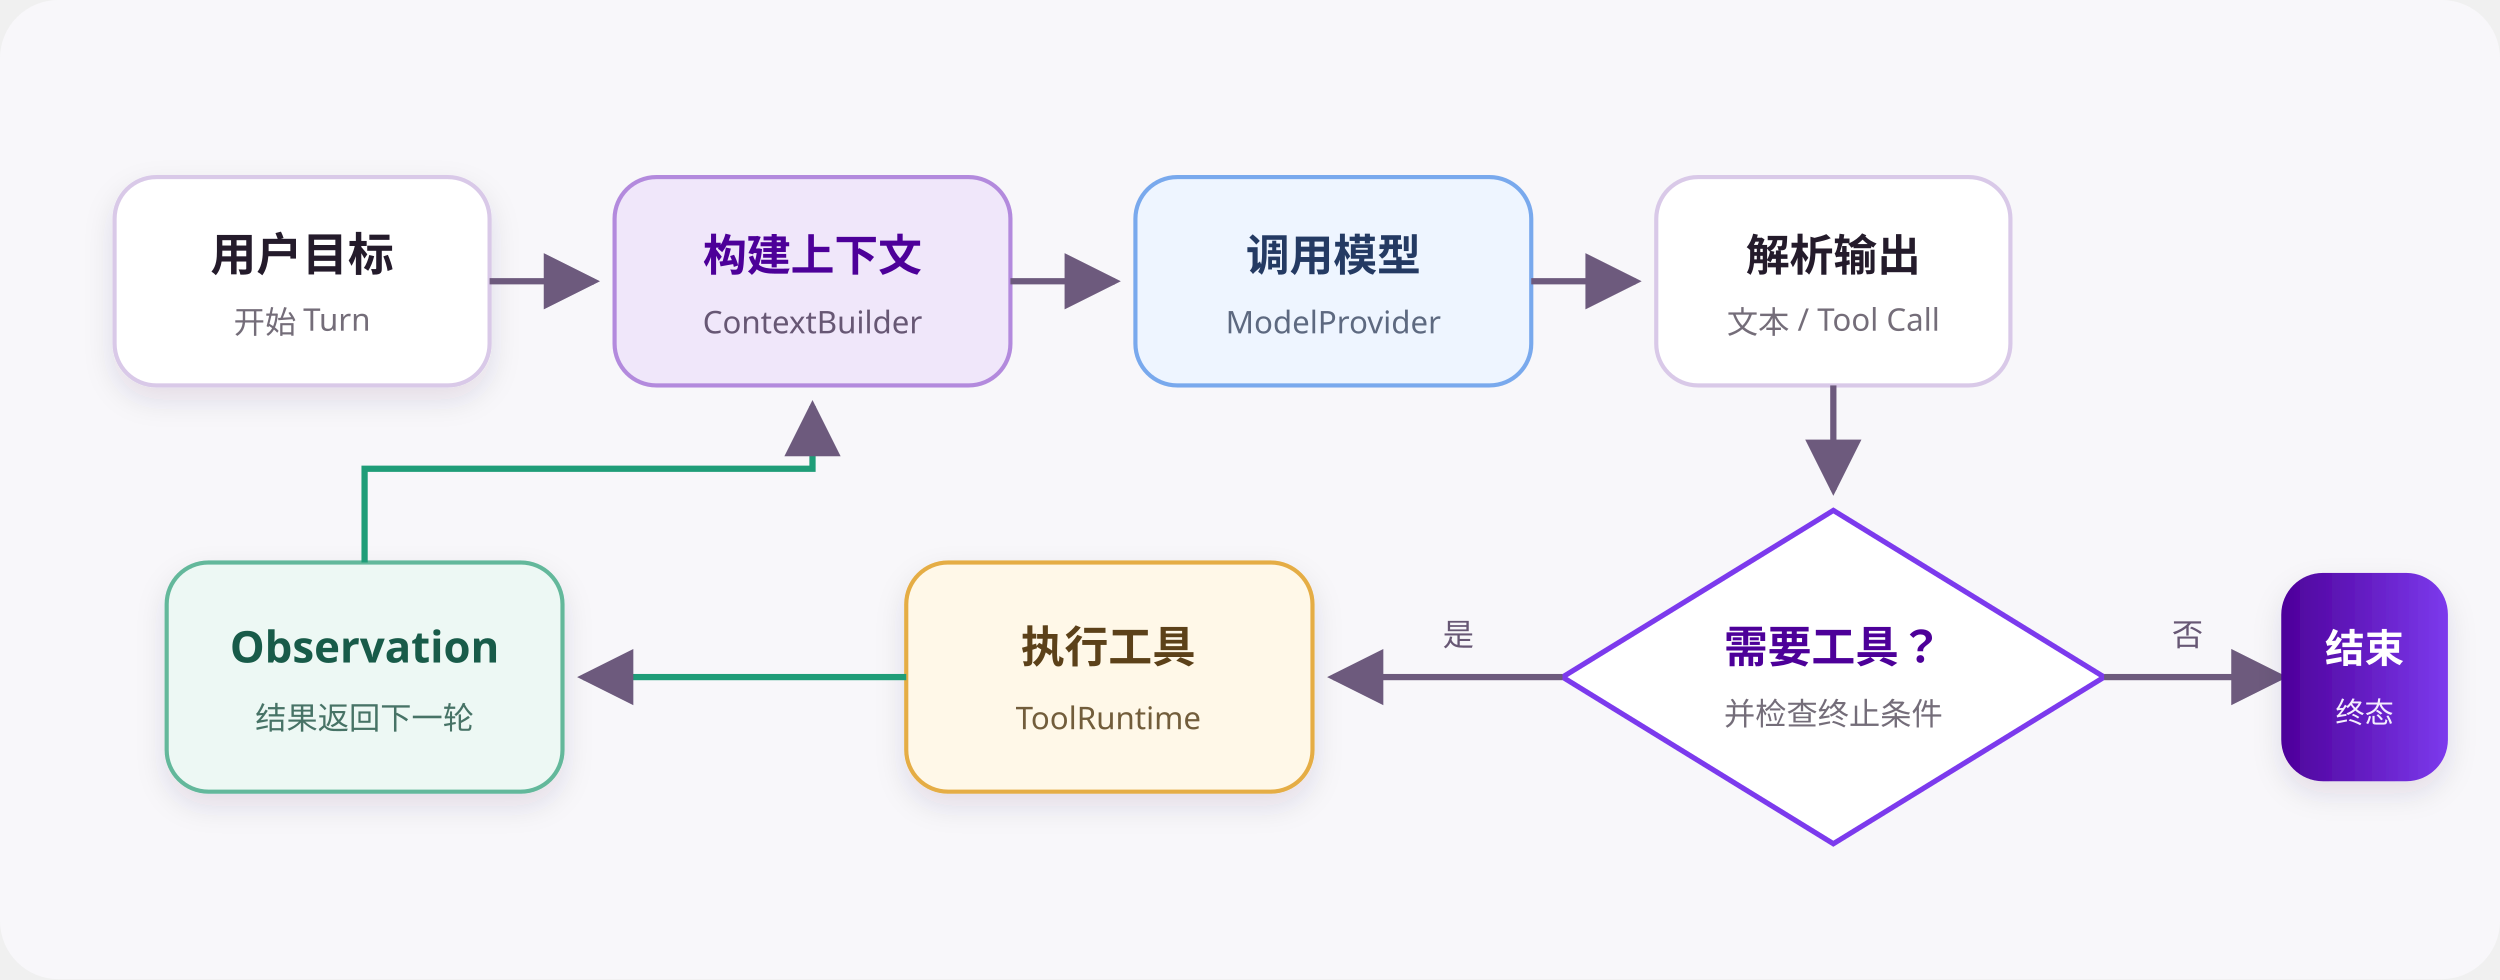
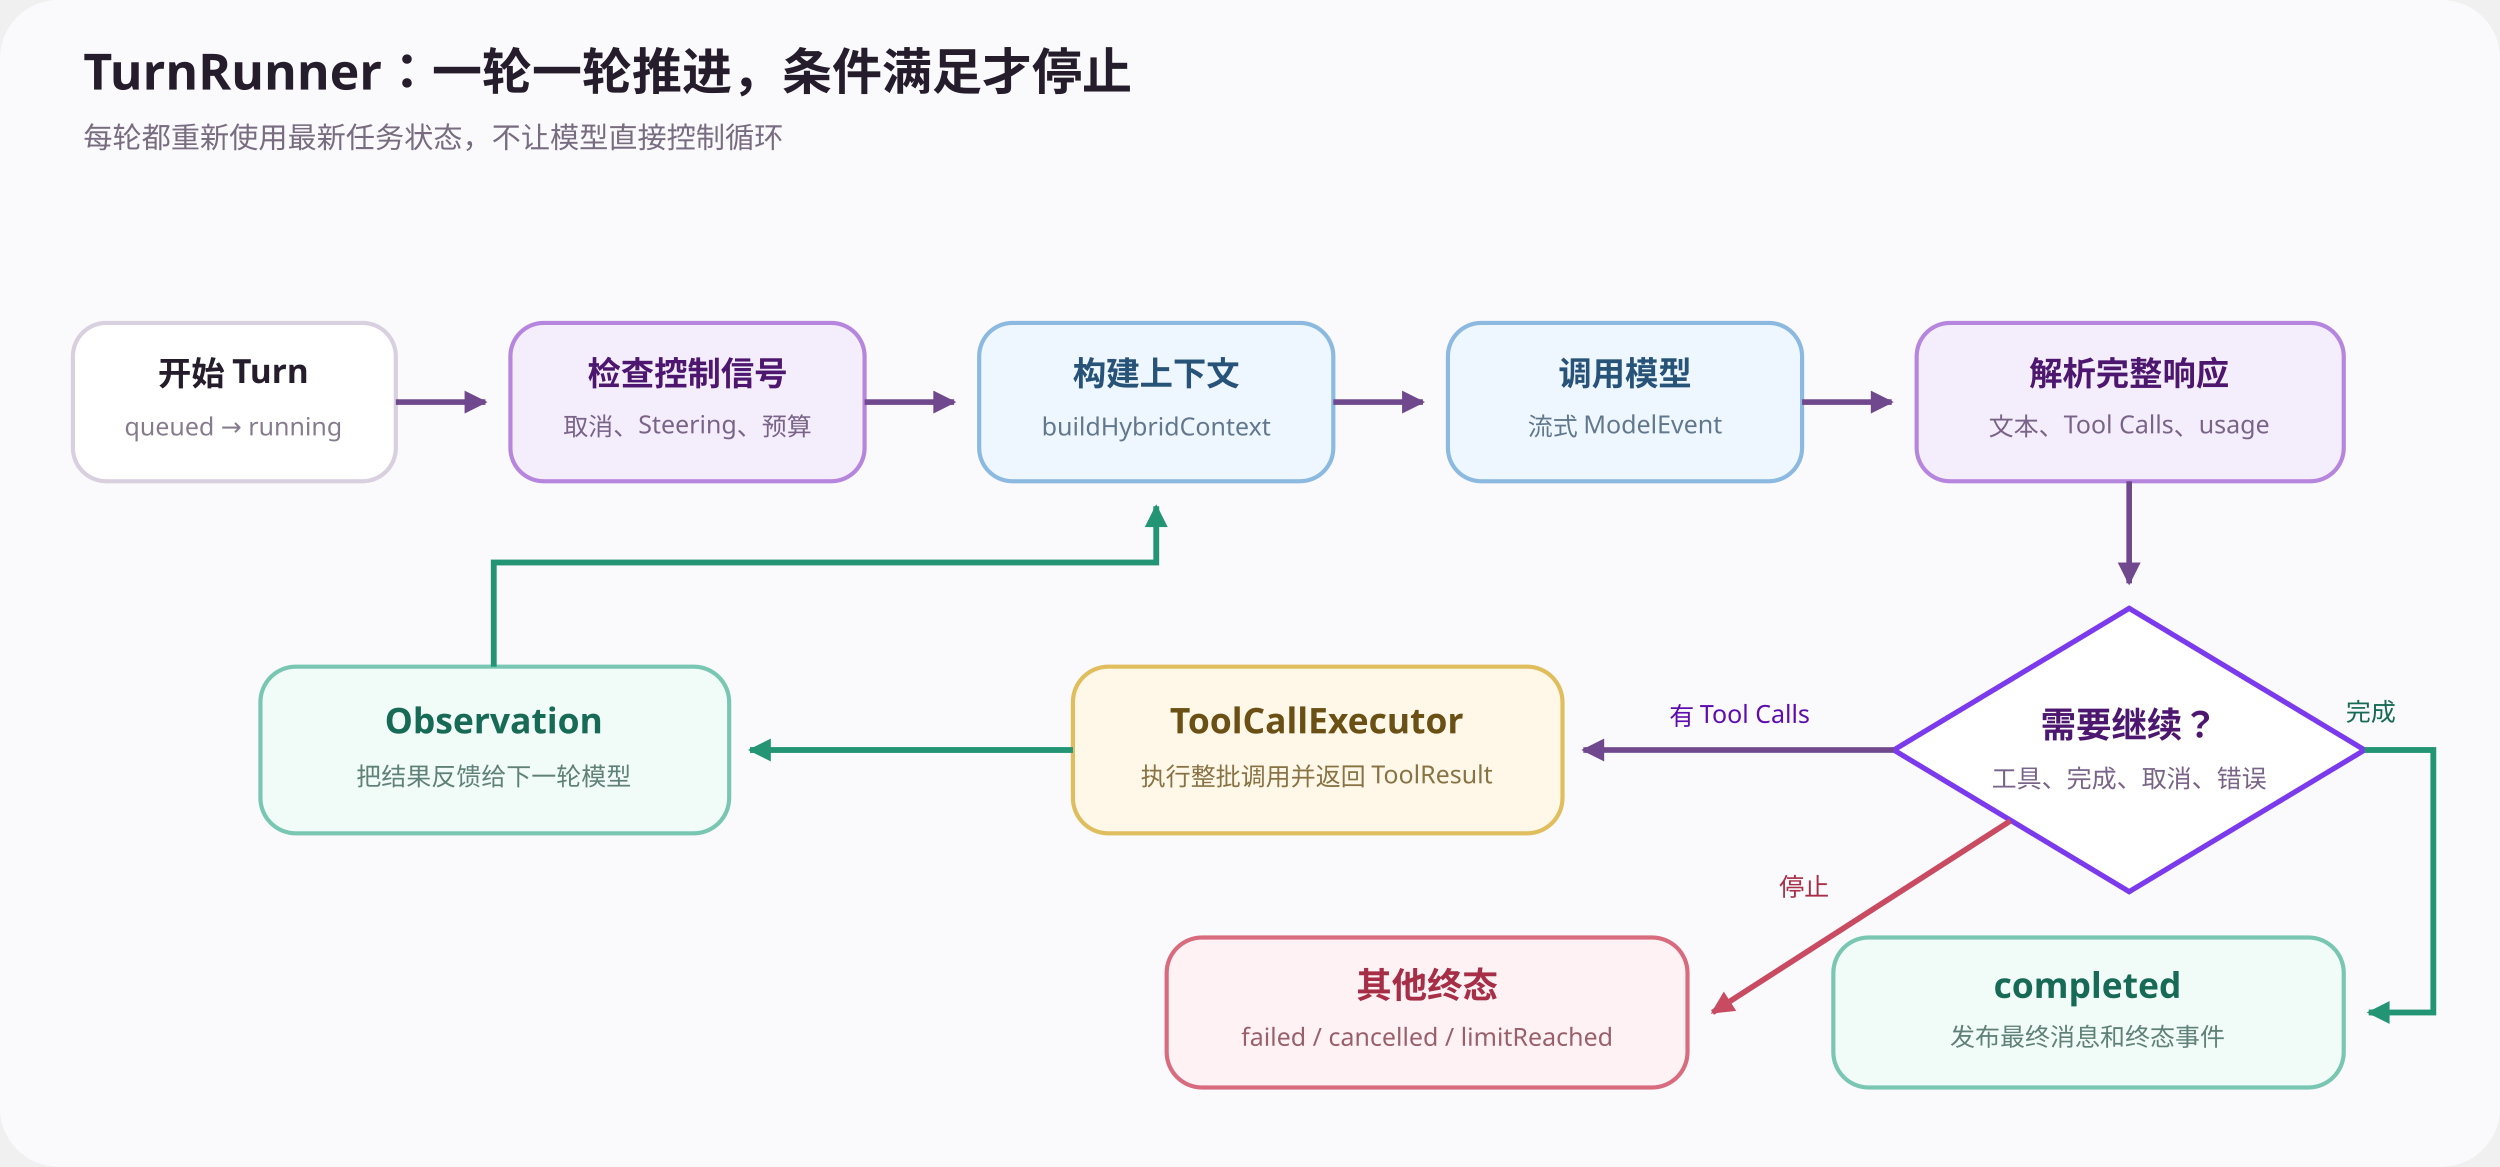
- <svg xmlns="http://www.w3.org/2000/svg" width="1200" height="470" viewBox="0 0 1200 470" role="img" aria-labelledby="title desc">
+ <svg xmlns="http://www.w3.org/2000/svg" width="1200" height="560" viewBox="0 0 1200 560" role="img" aria-labelledby="title desc">
  <defs>
    <linearGradient id="brand" x1="0" x2="1">
      <stop stop-color="#4d0099" />
      <stop offset="1" stop-color="#7c3aed" />
    </linearGradient>
-     <marker id="arrow" markerWidth="9" markerHeight="9" refX="8" refY="4.5" orient="auto">
-       <path d="M0 0L9 4.5L0 9Z" fill="#6d5a7d" />
+     <marker id="arrow" markerWidth="11" markerHeight="11" refX="10" refY="5.5" orient="auto" markerUnits="userSpaceOnUse">
+       <path d="M0 0L11 5.5L0 11Z" fill="#70488d" />
    </marker>
-     <filter id="shadow" x="-20%" y="-20%" width="140%" height="150%">
-       <feDropShadow dx="0" dy="6" stdDeviation="7" flood-color="#32104f" flood-opacity=".11" />
-     </filter>
+     <marker id="arrowGreen" markerWidth="11" markerHeight="11" refX="10" refY="5.5" orient="auto" markerUnits="userSpaceOnUse">
+       <path d="M0 0L11 5.5L0 11Z" fill="#239474" />
+     </marker>
+     <marker id="arrowRed" markerWidth="11" markerHeight="11" refX="10" refY="5.5" orient="auto" markerUnits="userSpaceOnUse">
+       <path d="M0 0L11 5.5L0 11Z" fill="#c84b62" />
+     </marker>
  </defs>
-   <rect width="1200" height="470" rx="28" fill="#f8f7fa" />
+   <rect width="1200" height="560" rx="28" fill="#faf9fc" />
+   <text x="40" y="43" fill="#251d2b" font-family="Segoe UI, Microsoft YaHei, sans-serif" font-size="24" font-weight="700">TurnRunner：一轮一轮推进，条件满足才停止</text>
+   <text x="40" y="71" fill="#786d80" font-family="Segoe UI, Microsoft YaHei, sans-serif" font-size="14">每轮都重新使用最新任务状态，不让模型直接控制循环</text>
  <g font-family="Segoe UI, Microsoft YaHei, sans-serif">
-     <rect x="55" y="85" width="180" height="100" rx="20" fill="#fff" stroke="#d9c9e8" stroke-width="2" filter="url(#shadow)" />
-     <text x="145" y="130" text-anchor="middle" font-size="22" font-weight="700" fill="#241b2b">用户目标</text>
-     <text x="145" y="160" text-anchor="middle" font-size="15" fill="#746d79">开始 Turn</text>
-     <path d="M235 135H285" stroke="#6d5a7d" stroke-width="3" marker-end="url(#arrow)" />
-     <rect x="295" y="85" width="190" height="100" rx="20" fill="#f0e7fa" stroke="#b38add" stroke-width="2" />
-     <text x="390" y="130" text-anchor="middle" font-size="21" font-weight="700" fill="#4d0099">构建上下文</text>
-     <text x="390" y="160" text-anchor="middle" font-size="15" fill="#675774">ContextBuilder</text>
-     <path d="M485 135H535" stroke="#6d5a7d" stroke-width="3" marker-end="url(#arrow)" />
-     <rect x="545" y="85" width="190" height="100" rx="20" fill="#eef5ff" stroke="#79a9ed" stroke-width="2" />
-     <text x="640" y="130" text-anchor="middle" font-size="21" font-weight="700" fill="#243a63">调用模型</text>
-     <text x="640" y="160" text-anchor="middle" font-size="15" fill="#5d6980">ModelProvider</text>
-     <path d="M735 135H785" stroke="#6d5a7d" stroke-width="3" marker-end="url(#arrow)" />
-     <rect x="795" y="85" width="170" height="100" rx="20" fill="#fff" stroke="#d9c9e8" stroke-width="2" />
-     <text x="880" y="130" text-anchor="middle" font-size="21" font-weight="700" fill="#241b2b">解析输出</text>
-     <text x="880" y="160" text-anchor="middle" font-size="15" fill="#746d79">文本 / Tool Call</text>
-     <path d="M880 185V235" stroke="#6d5a7d" stroke-width="3" marker-end="url(#arrow)" />
-     <path d="M880 245L1010 325L880 405L750 325Z" fill="#fff" stroke="#7c3aed" stroke-width="2.5" />
-     <text x="880" y="318" text-anchor="middle" font-size="21" font-weight="700" fill="#4d0099">需要工具？</text>
-     <text x="880" y="348" text-anchor="middle" font-size="15" fill="#746d79">并检查终止条件</text>
-     <path d="M750 325H640" stroke="#6d5a7d" stroke-width="3" marker-end="url(#arrow)" />
-     <text x="700" y="310" text-anchor="middle" font-size="15" fill="#675774">是</text>
-     <rect x="435" y="270" width="195" height="110" rx="20" fill="#fff8e8" stroke="#e5ad45" stroke-width="2" filter="url(#shadow)" />
-     <text x="532" y="318" text-anchor="middle" font-size="21" font-weight="700" fill="#5c4119">执行工具</text>
-     <text x="532" y="350" text-anchor="middle" font-size="15" fill="#725d3b">ToolRuntime</text>
-     <path d="M435 325H280" stroke="#1f9d78" stroke-width="3" marker-end="url(#arrow)" />
-     <rect x="80" y="270" width="190" height="110" rx="20" fill="#edf8f4" stroke="#63b89b" stroke-width="2" filter="url(#shadow)" />
-     <text x="175" y="318" text-anchor="middle" font-size="21" font-weight="700" fill="#185b49">Observation</text>
-     <text x="175" y="350" text-anchor="middle" font-size="15" fill="#477366">结果返回下一轮</text>
-     <path d="M175 270V225H390V195" fill="none" stroke="#1f9d78" stroke-width="3" marker-end="url(#arrow)" />
-     <path d="M1010 325H1095" stroke="#6d5a7d" stroke-width="3" marker-end="url(#arrow)" />
-     <text x="1050" y="310" text-anchor="middle" font-size="15" fill="#675774">否</text>
-     <rect x="1095" y="275" width="80" height="100" rx="20" fill="url(#brand)" filter="url(#shadow)" />
-     <text x="1135" y="318" text-anchor="middle" font-size="19" font-weight="700" fill="#fff">结束</text>
-     <text x="1135" y="347" text-anchor="middle" font-size="14" fill="#f4eefe">终态</text>
+     <rect x="35" y="155" width="155" height="76" rx="16" fill="#fff" stroke="#d8cfdf" stroke-width="2" />
+     <text x="112" y="185" text-anchor="middle" fill="#251d2b" font-size="16" font-weight="700">开始 Turn</text>
+     <text x="112" y="209" text-anchor="middle" fill="#867b8d" font-size="12">queued → running</text>
+     <rect x="245" y="155" width="170" height="76" rx="16" fill="#f4edfb" stroke="#b685dd" stroke-width="2" />
+     <text x="330" y="185" text-anchor="middle" fill="#4d176f" font-size="16" font-weight="700">检查控制信号</text>
+     <text x="330" y="209" text-anchor="middle" fill="#796488" font-size="12">取消、Steering、预算</text>
+     <rect x="470" y="155" width="170" height="76" rx="16" fill="#eef6ff" stroke="#8bb9df" stroke-width="2" />
+     <text x="555" y="185" text-anchor="middle" fill="#285378" font-size="16" font-weight="700">构建上下文</text>
+     <text x="555" y="209" text-anchor="middle" fill="#61788c" font-size="12">buildHybridContext</text>
+     <rect x="695" y="155" width="170" height="76" rx="16" fill="#eef6ff" stroke="#8bb9df" stroke-width="2" />
+     <text x="780" y="185" text-anchor="middle" fill="#285378" font-size="16" font-weight="700">调用模型</text>
+     <text x="780" y="209" text-anchor="middle" fill="#61788c" font-size="12">流式 ModelEvent</text>
+     <rect x="920" y="155" width="205" height="76" rx="16" fill="#f4edfb" stroke="#b685dd" stroke-width="2" />
+     <text x="1022" y="185" text-anchor="middle" fill="#4d176f" font-size="16" font-weight="700">解析完整响应</text>
+     <text x="1022" y="209" text-anchor="middle" fill="#796488" font-size="12">文本、Tool Calls、usage</text>
  </g>
+   <path d="M190 193H233" fill="none" stroke="#70488d" stroke-width="2.7" marker-end="url(#arrow)" />
+   <path d="M415 193H458" fill="none" stroke="#70488d" stroke-width="2.7" marker-end="url(#arrow)" />
+   <path d="M640 193H683" fill="none" stroke="#70488d" stroke-width="2.7" marker-end="url(#arrow)" />
+   <path d="M865 193H908" fill="none" stroke="#70488d" stroke-width="2.7" marker-end="url(#arrow)" />
+   <path d="M1022 231V280" fill="none" stroke="#70488d" stroke-width="2.7" marker-end="url(#arrow)" />
+   <path d="M1022 292L1135 360L1022 428L909 360Z" fill="#fff" stroke="#7c3aed" stroke-width="2.5" />
+   <text x="1022" y="354" text-anchor="middle" fill="#4d176f" font-family="Segoe UI, Microsoft YaHei, sans-serif" font-size="17" font-weight="700">需要继续？</text>
+   <text x="1022" y="378" text-anchor="middle" fill="#796488" font-family="Segoe UI, Microsoft YaHei, sans-serif" font-size="12">工具、完成、取消、错误</text>
+   <path d="M909 360H760" fill="none" stroke="#70488d" stroke-width="2.7" marker-end="url(#arrow)" />
+   <text x="835" y="348" text-anchor="middle" fill="#5d0cae" font-family="Segoe UI, Microsoft YaHei, sans-serif" font-size="12">有 Tool Calls</text>
+   <rect x="515" y="320" width="235" height="80" rx="17" fill="#fff8e8" stroke="#e0bd5d" stroke-width="2" />
+   <text x="632" y="352" text-anchor="middle" fill="#6a5014" font-family="Segoe UI, Microsoft YaHei, sans-serif" font-size="17" font-weight="700">ToolCallExecutor</text>
+   <text x="632" y="377" text-anchor="middle" fill="#887344" font-family="Segoe UI, Microsoft YaHei, sans-serif" font-size="12">执行整批调用并返回 ToolResult</text>
+   <path d="M515 360H360" fill="none" stroke="#239474" stroke-width="2.8" marker-end="url(#arrowGreen)" />
+   <rect x="125" y="320" width="225" height="80" rx="17" fill="#f1fbf8" stroke="#79c7b2" stroke-width="2" />
+   <text x="237" y="352" text-anchor="middle" fill="#176a55" font-family="Segoe UI, Microsoft YaHei, sans-serif" font-size="17" font-weight="700">Observation</text>
+   <text x="237" y="377" text-anchor="middle" fill="#5f8177" font-family="Segoe UI, Microsoft YaHei, sans-serif" font-size="12">把结果反馈给下一轮模型</text>
+   <path d="M237 320V270H555V243" fill="none" stroke="#239474" stroke-width="2.8" marker-end="url(#arrowGreen)" />
+   <path d="M1135 360H1168V486H1137" fill="none" stroke="#239474" stroke-width="2.8" marker-end="url(#arrowGreen)" />
+   <text x="1138" y="346" text-anchor="middle" fill="#176a55" font-family="Segoe UI, Microsoft YaHei, sans-serif" font-size="12">完成</text>
+   <rect x="880" y="450" width="245" height="72" rx="17" fill="#f1fbf8" stroke="#79c7b2" stroke-width="2" />
+   <text x="1002" y="479" text-anchor="middle" fill="#176a55" font-family="Segoe UI, Microsoft YaHei, sans-serif" font-size="17" font-weight="700">completed</text>
+   <text x="1002" y="502" text-anchor="middle" fill="#5f8177" font-family="Segoe UI, Microsoft YaHei, sans-serif" font-size="12">发布最终消息和终态事件</text>
+   <path d="M965 394L822 486" fill="none" stroke="#c84b62" stroke-width="2.7" marker-end="url(#arrowRed)" />
+   <text x="866" y="430" text-anchor="middle" fill="#a62f47" font-family="Segoe UI, Microsoft YaHei, sans-serif" font-size="12">停止</text>
+   <rect x="560" y="450" width="250" height="72" rx="17" fill="#fff2f4" stroke="#d96b7f" stroke-width="2" />
+   <text x="685" y="479" text-anchor="middle" fill="#a62f47" font-family="Segoe UI, Microsoft YaHei, sans-serif" font-size="17" font-weight="700">其他终态</text>
+   <text x="685" y="502" text-anchor="middle" fill="#99606b" font-family="Segoe UI, Microsoft YaHei, sans-serif" font-size="12">failed / cancelled / limitReached</text>
</svg>
